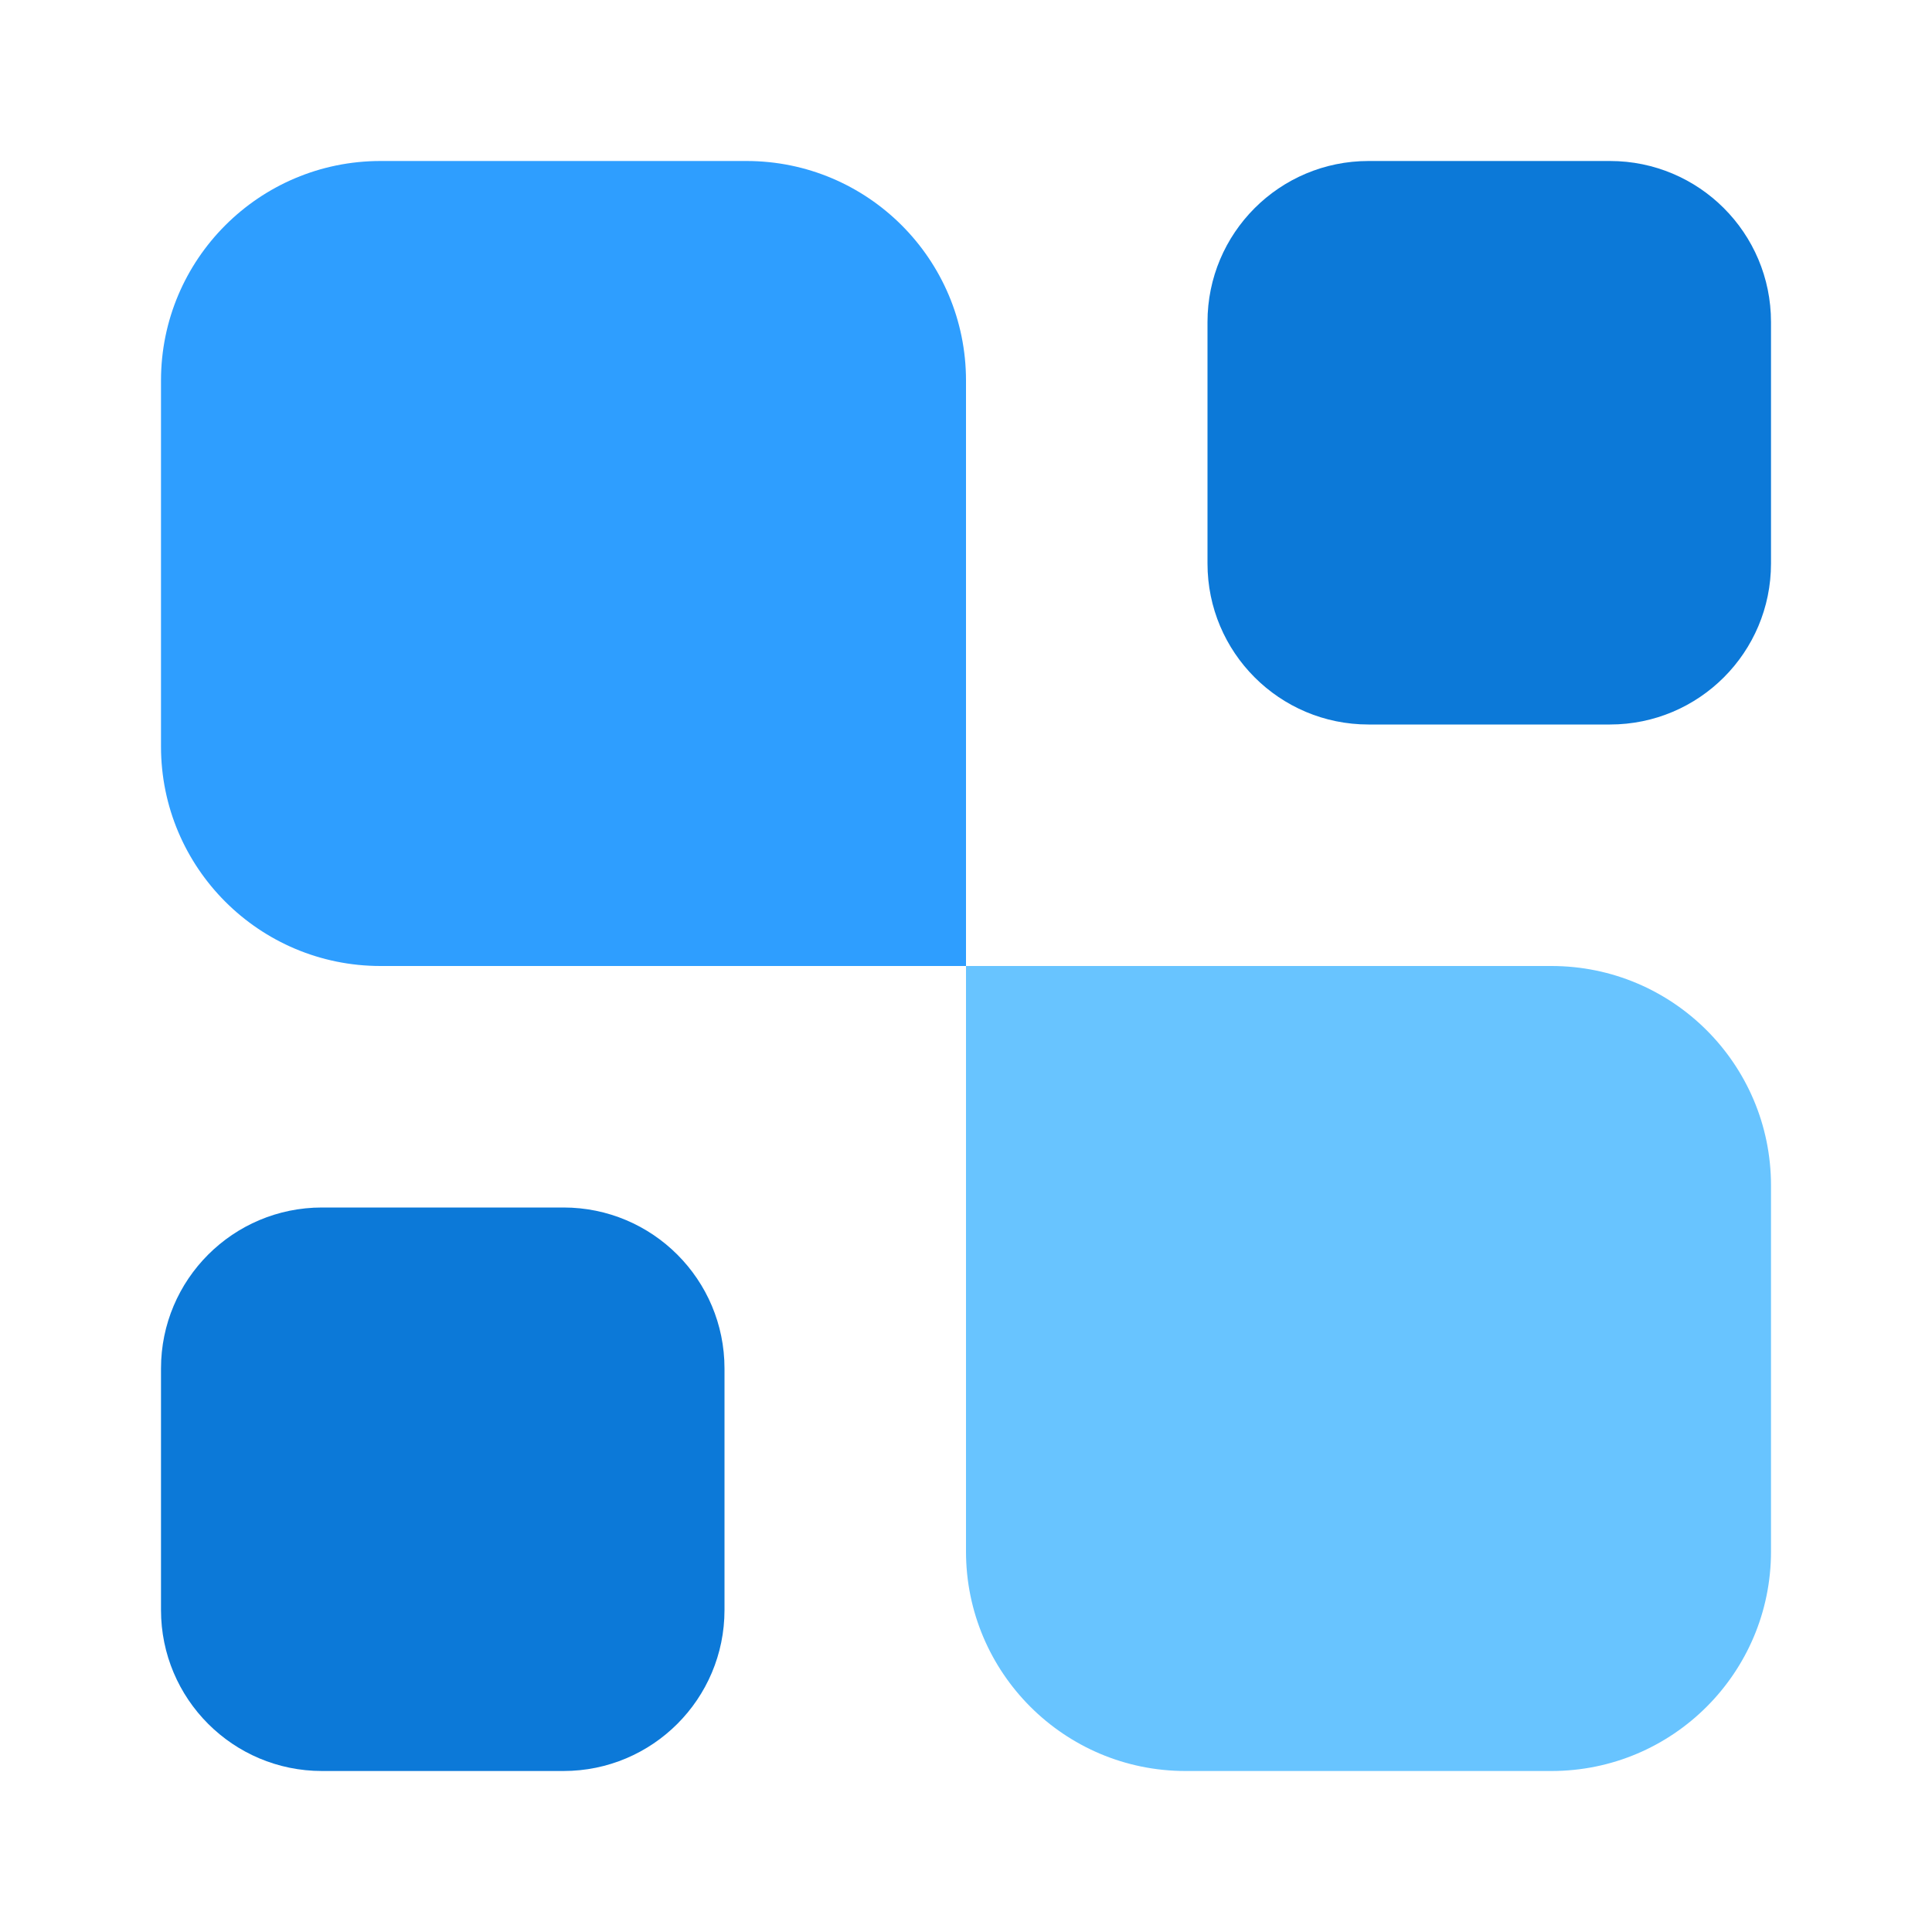
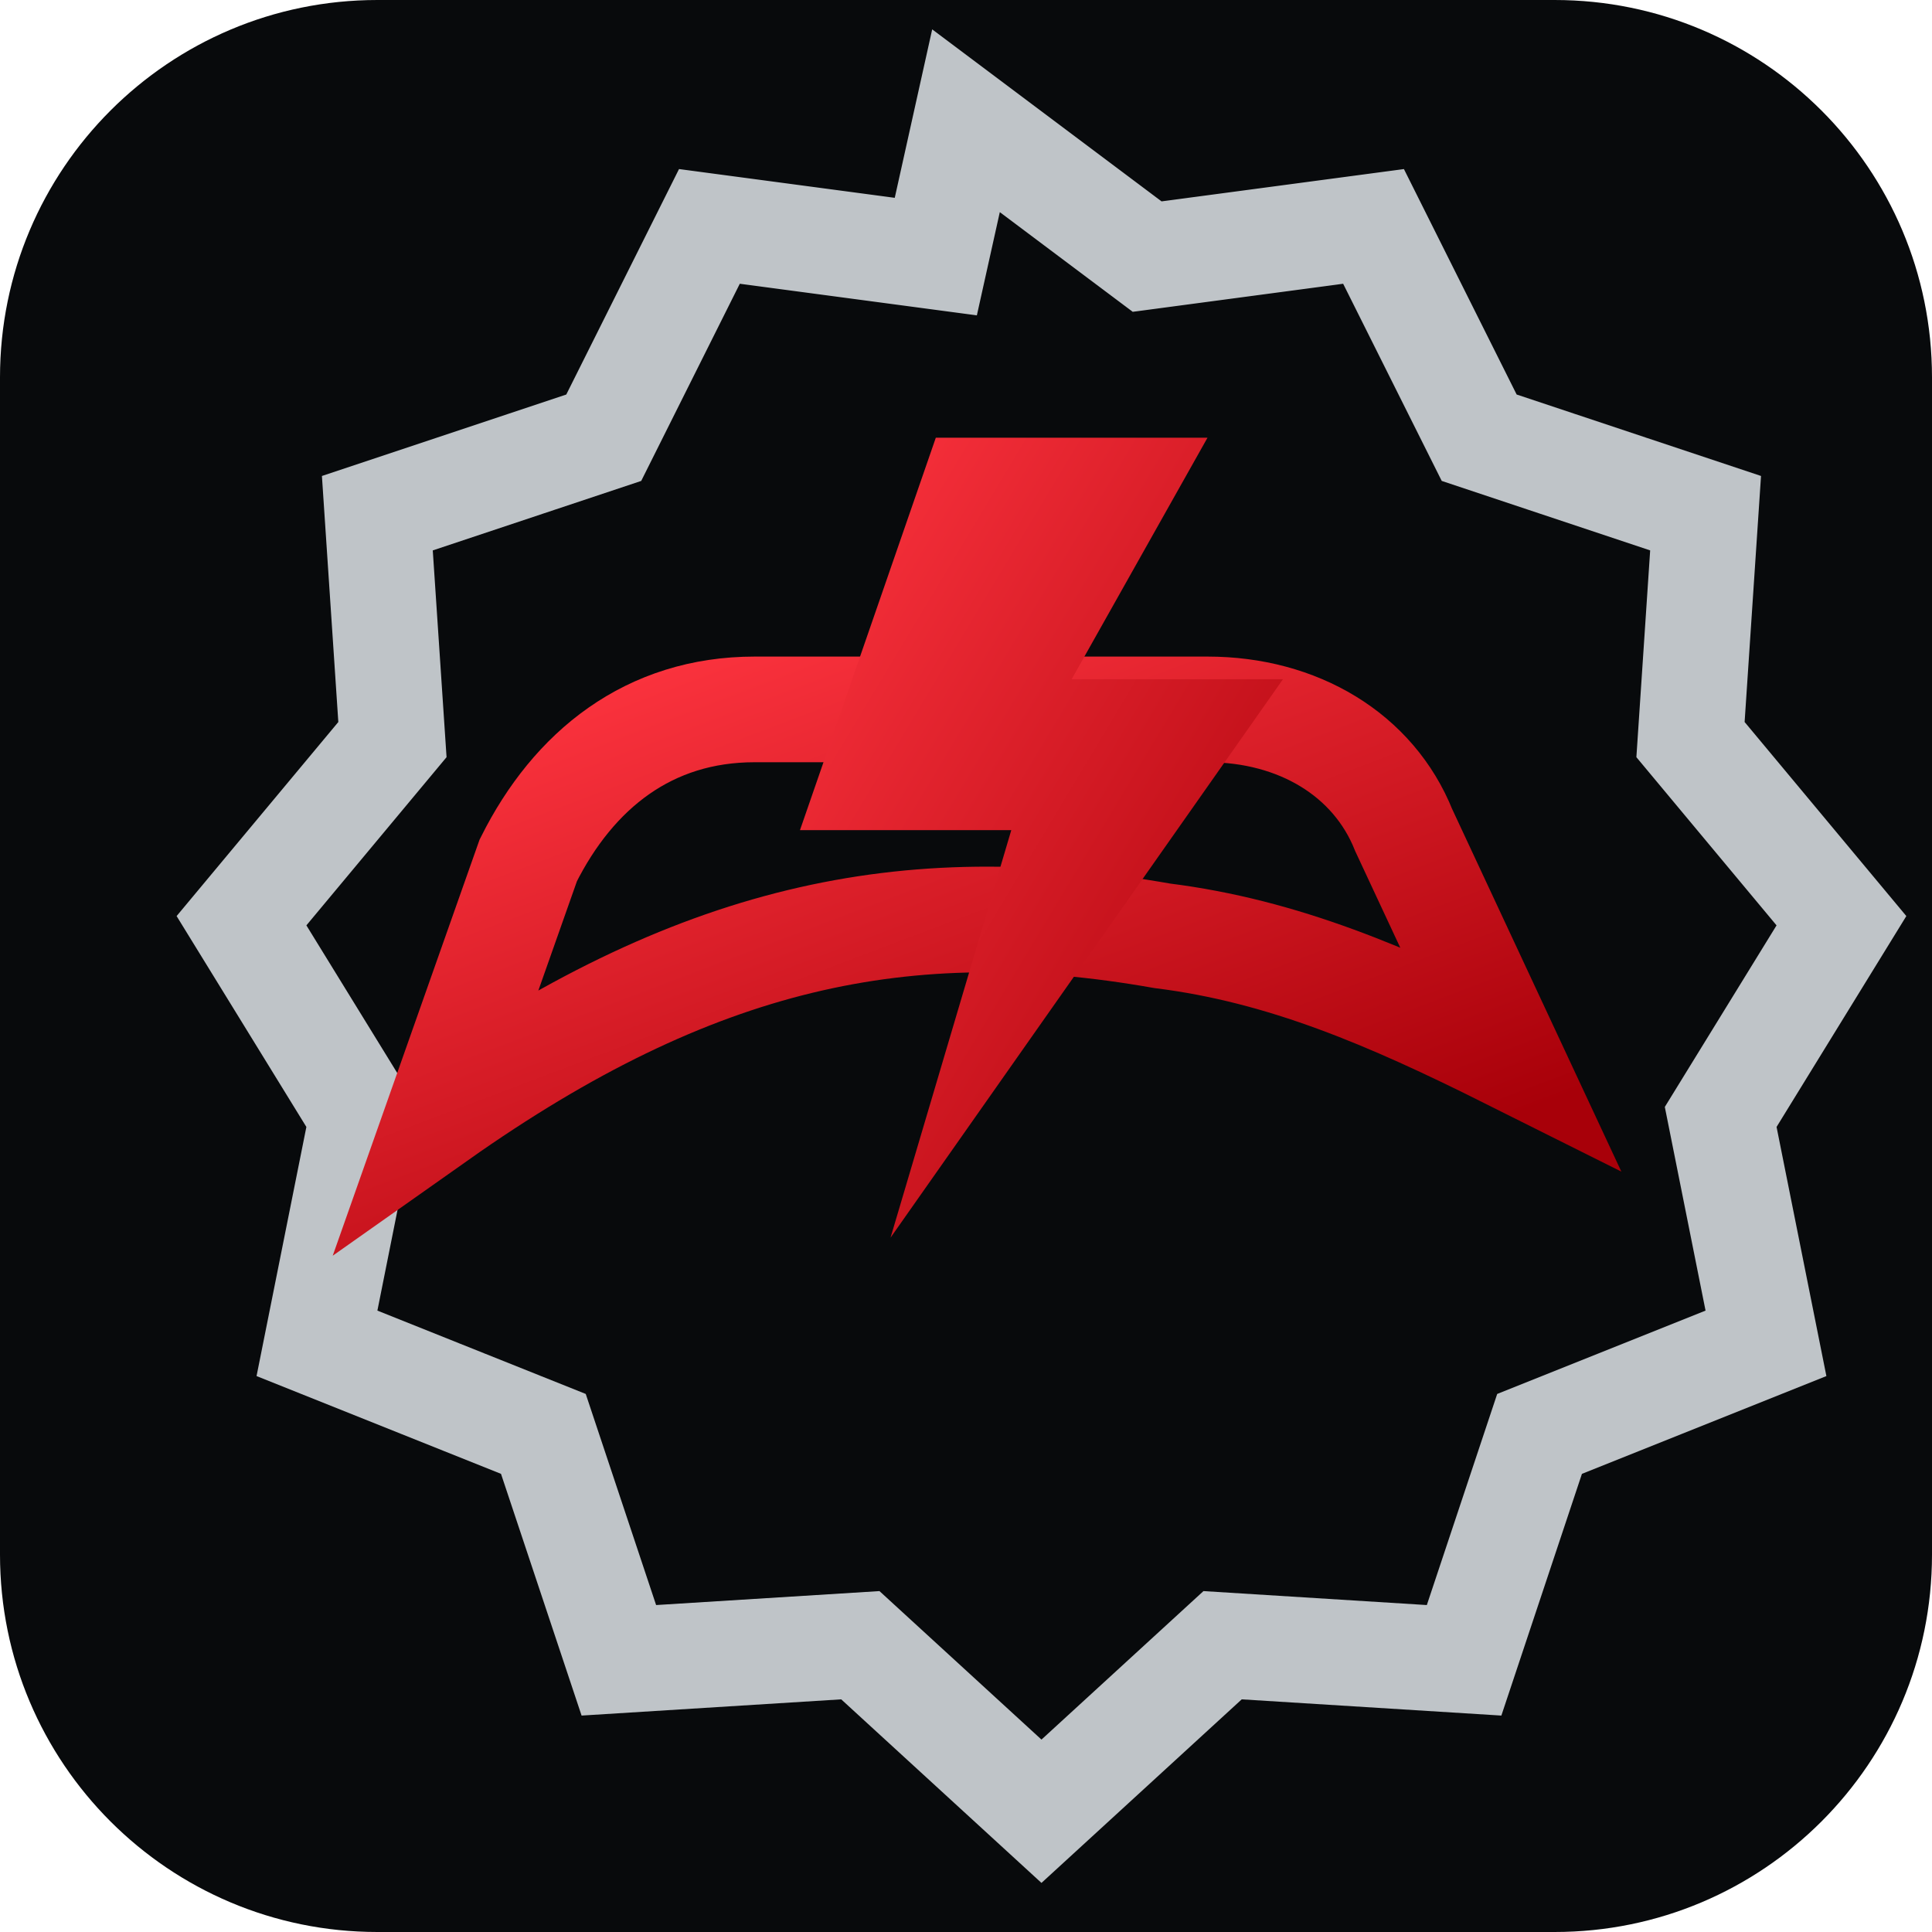
- <svg xmlns="http://www.w3.org/2000/svg" width="24" height="24" viewBox="0 0 24 24" fill="none">
-   <path d="M22 19.273C22 20.779 20.779 22 19.273 22H14.727C13.221 22 12 20.779 12 19.273V12H19.273C20.779 12 22 13.221 22 14.727V19.273Z" fill="#68C4FF" />
-   <path d="M20 2C21.105 2 22 2.895 22 4V7C22 8.105 21.105 9 20 9H17C15.895 9 15 8.105 15 7V4C15 2.895 15.895 2 17 2H20Z" fill="#0C79D8" />
-   <path d="M7 15C8.105 15 9 15.895 9 17V20C9 21.105 8.105 22 7 22H4C2.895 22 2 21.105 2 20V17C2 15.895 2.895 15 4 15H7Z" fill="#0C79D8" />
-   <path d="M12 12H4.727C3.221 12 2 10.779 2 9.273V4.727C2 3.221 3.221 2 4.727 2H9.273C10.779 2 12 3.221 12 4.727V12Z" fill="#2E9EFF" />
+ <svg xmlns="http://www.w3.org/2000/svg" viewBox="0 0 128 128">
+   <defs>
+     <linearGradient id="r" x1="0" y1="0" x2="1" y2="1">
+       <stop stop-color="#ff3540" />
+       <stop offset="1" stop-color="#a80009" />
+     </linearGradient>
+   </defs>
+   <rect width="128" height="128" rx="25" fill="#080a0c" />
+   <path d="M64 8 76 17l15-2 7 14 15 5-1 15 10 12-8 13 3 15-15 6-5 15-16-1-12 11-12-11-16 1-5-15-15-6 3-15-8-13 10-12-1-15 15-5 7-14 15 2z" fill="none" stroke="#bfc4c8" stroke-width="7" />
+   <path d="M29 74c17-12 31-15 48-12 8 1 15 4 23 8l-7-15c-2-5-7-8-13-8H50c-7 0-12 4-15 10z" fill="none" stroke="url(#r)" stroke-width="7" stroke-linecap="round" />
+   <path d="m62 29-9 26h14l-8 27 26-37H71l9-16z" fill="url(#r)" />
</svg>
